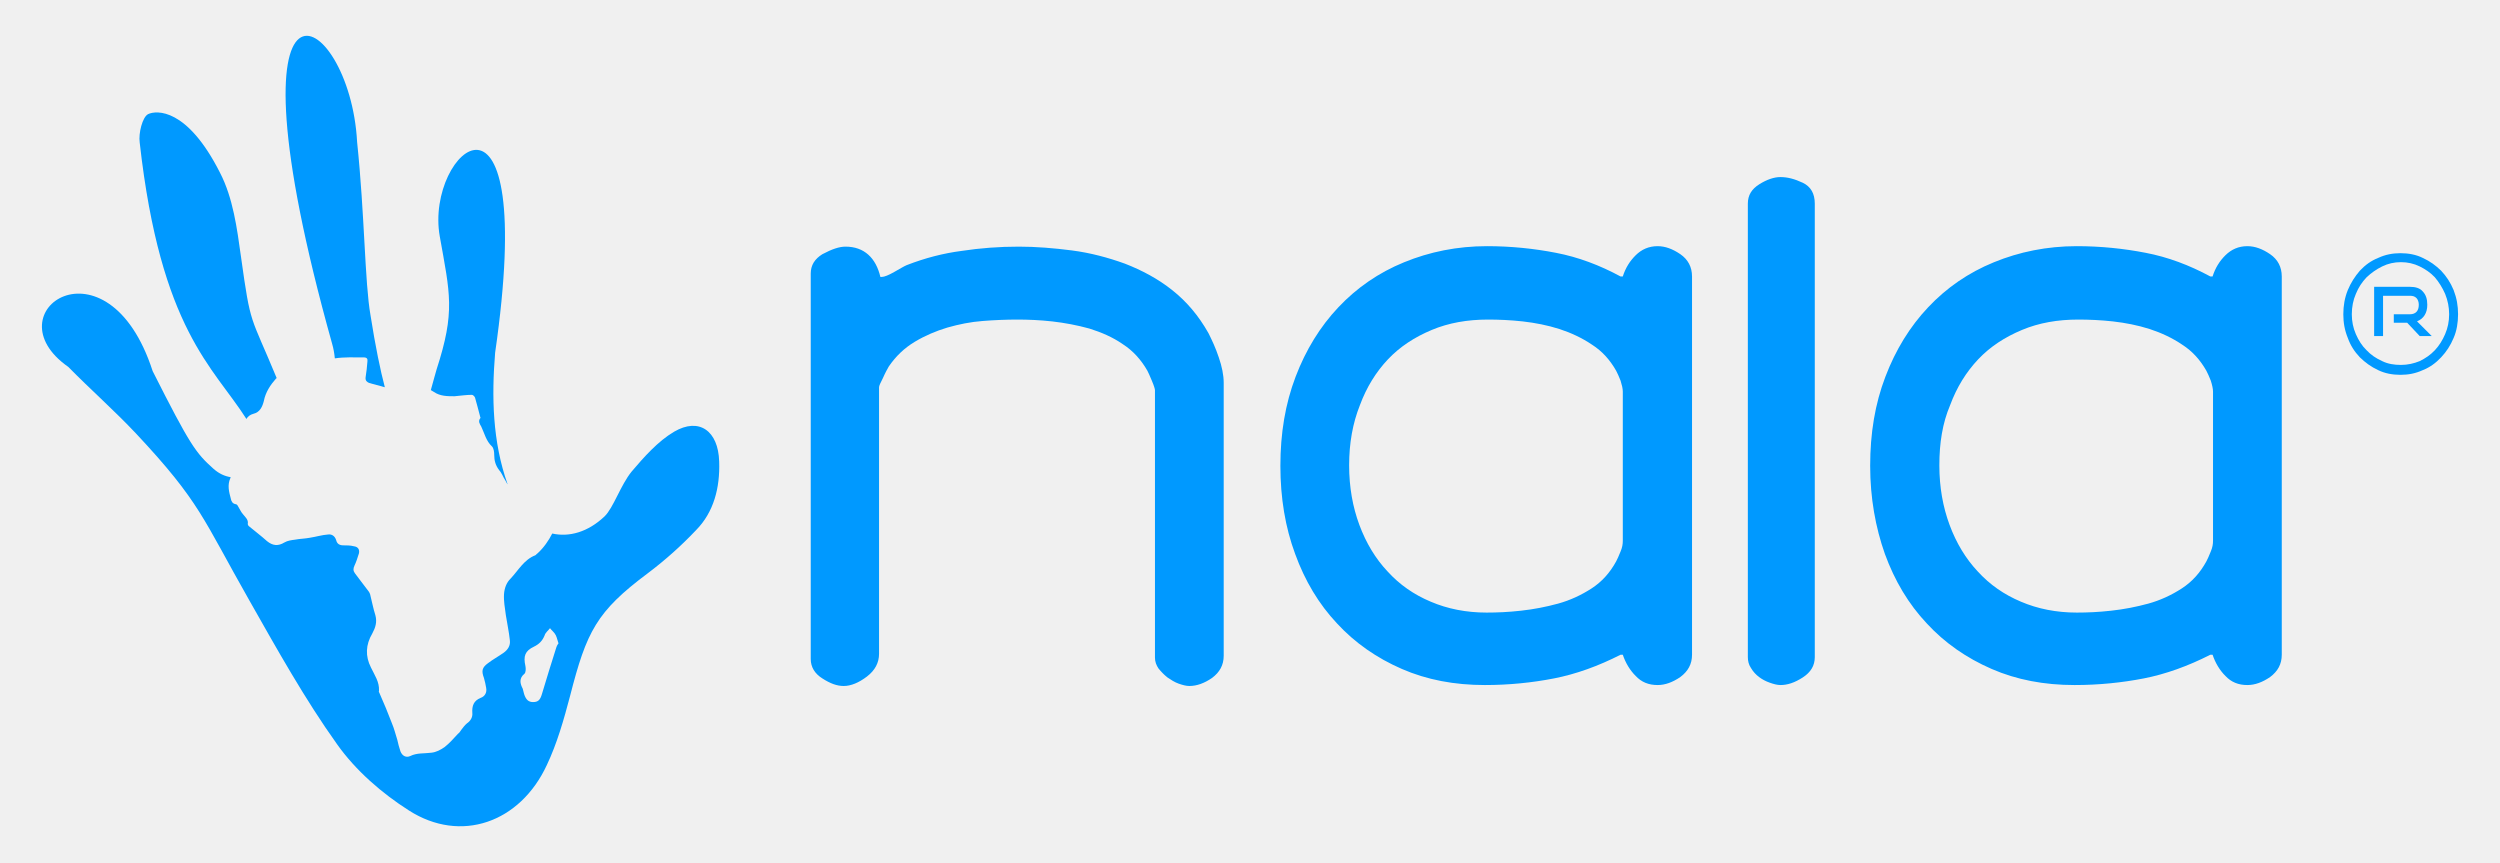
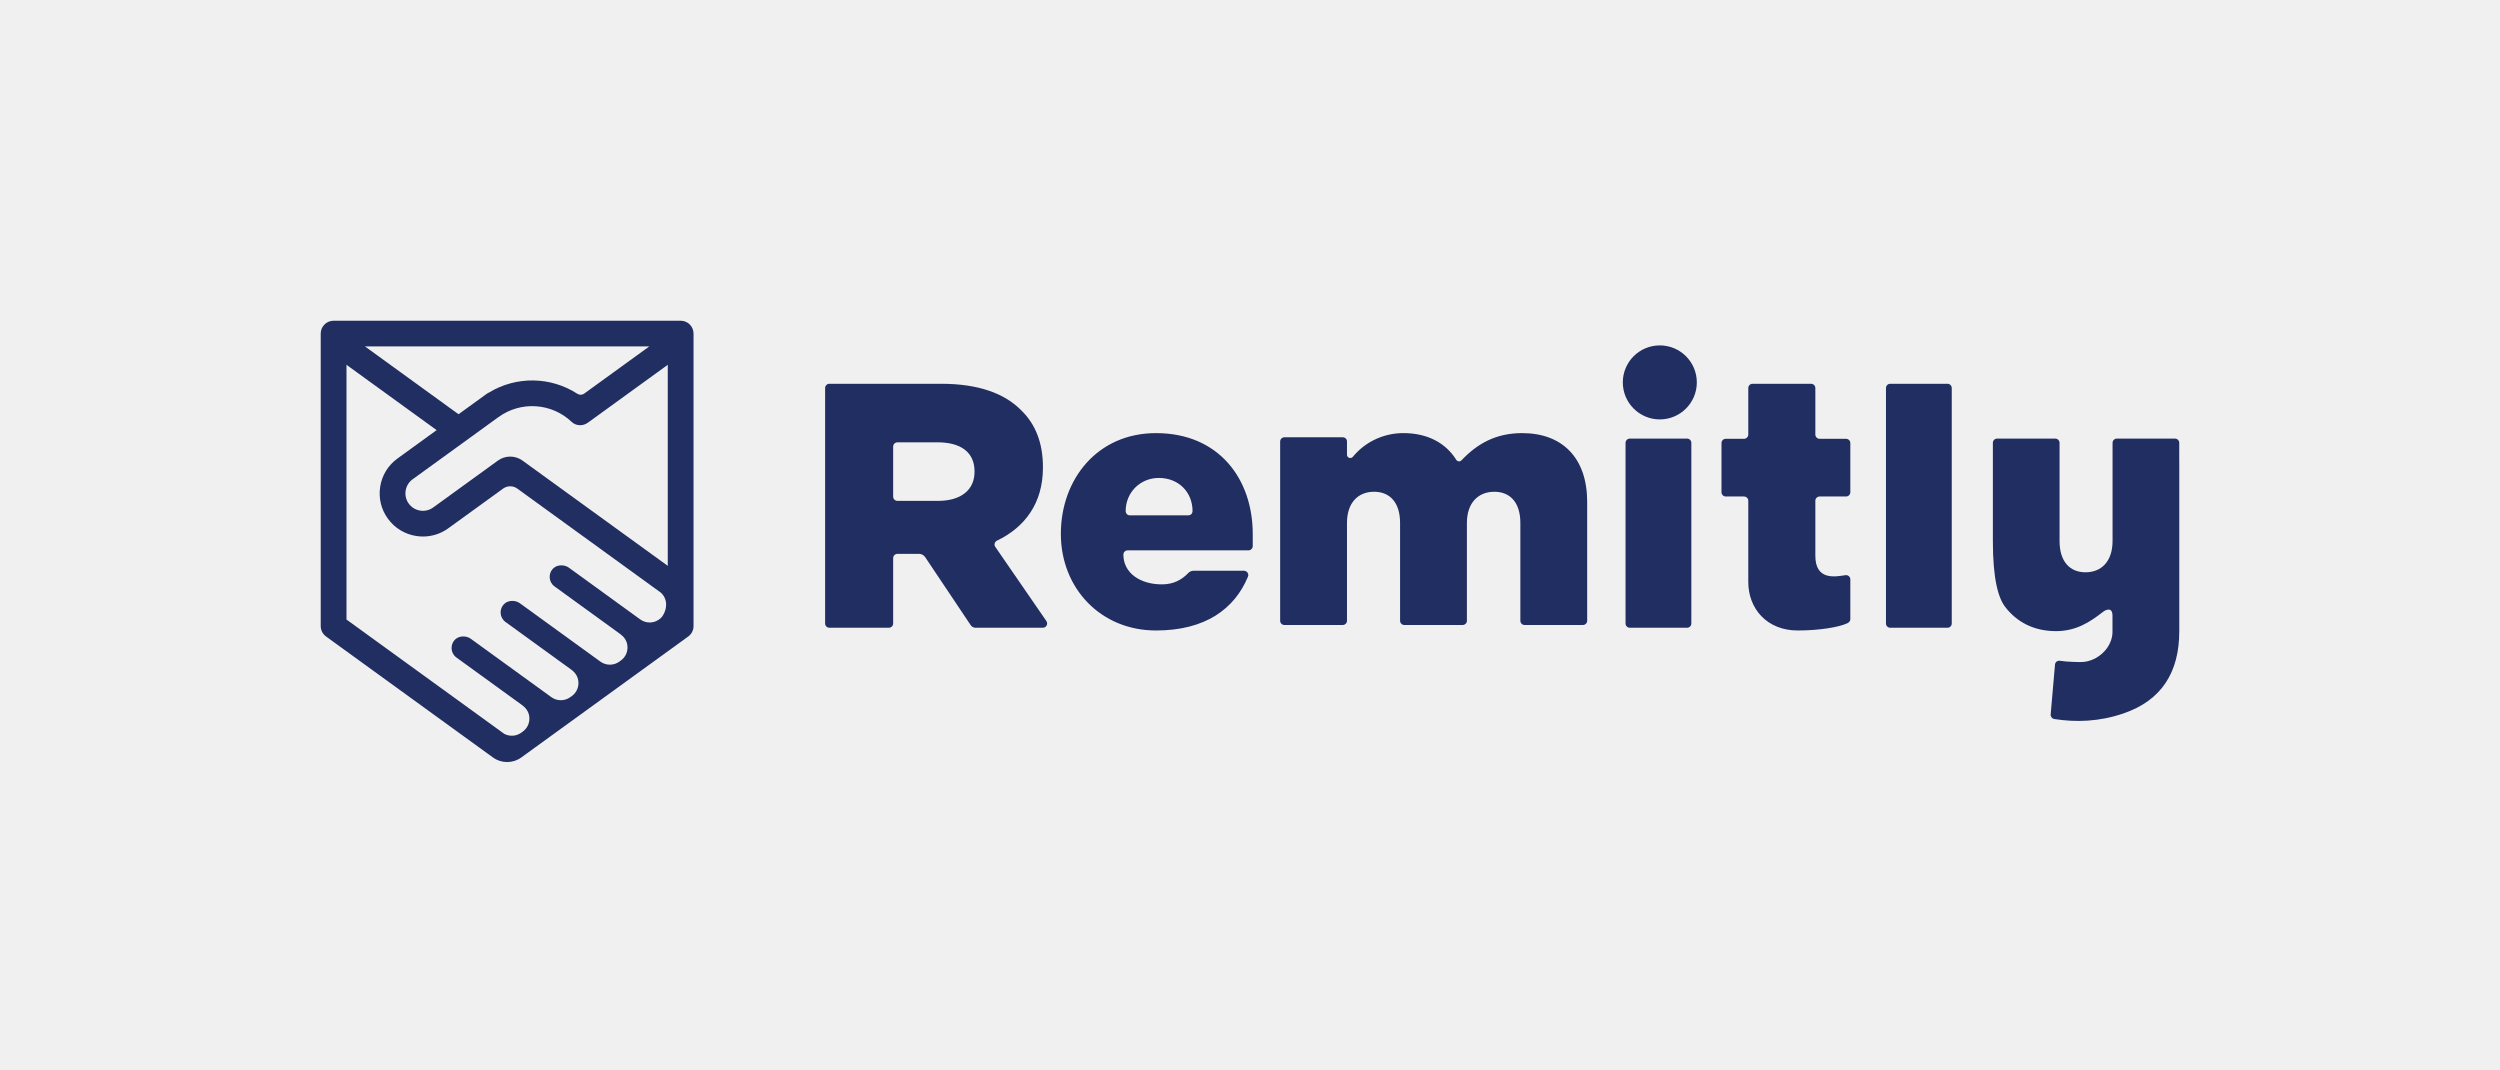
- <svg xmlns="http://www.w3.org/2000/svg" width="58" height="20" viewBox="0 0 58 20" fill="none">
-   <g clip-path="url(#clip0_1434_7638)">
-     <path d="M19.617 5.722C19.834 5.722 20.01 5.788 20.145 5.909C20.28 6.03 20.373 6.205 20.425 6.425H20.456C20.518 6.425 20.621 6.381 20.756 6.304C20.891 6.227 20.984 6.172 21.036 6.151C21.46 5.986 21.885 5.876 22.31 5.821C22.745 5.755 23.18 5.722 23.636 5.722C24.029 5.722 24.443 5.755 24.868 5.81C25.293 5.865 25.707 5.975 26.101 6.118C26.494 6.271 26.867 6.469 27.198 6.733C27.53 6.996 27.81 7.326 28.038 7.732C28.12 7.897 28.203 8.073 28.276 8.292C28.348 8.501 28.39 8.699 28.39 8.885V15.212C28.39 15.431 28.296 15.596 28.12 15.728C27.944 15.849 27.768 15.915 27.592 15.915C27.52 15.915 27.437 15.893 27.343 15.86C27.25 15.827 27.167 15.772 27.085 15.717C27.002 15.651 26.94 15.585 26.877 15.508C26.826 15.431 26.795 15.354 26.795 15.255V9.05C26.795 9.028 26.774 8.951 26.722 8.83C26.67 8.71 26.639 8.633 26.619 8.6C26.474 8.347 26.287 8.138 26.049 7.985C25.811 7.82 25.552 7.71 25.272 7.622C24.992 7.545 24.702 7.49 24.412 7.457C24.122 7.425 23.853 7.414 23.604 7.414C23.346 7.414 23.076 7.425 22.797 7.447C22.517 7.468 22.248 7.523 21.978 7.6C21.719 7.677 21.46 7.787 21.222 7.93C20.984 8.073 20.787 8.259 20.621 8.501C20.59 8.556 20.539 8.644 20.487 8.764C20.425 8.885 20.394 8.951 20.394 8.984V15.168C20.394 15.376 20.3 15.552 20.114 15.695C19.927 15.838 19.741 15.915 19.575 15.915C19.42 15.915 19.265 15.86 19.078 15.739C18.902 15.629 18.809 15.475 18.809 15.289V6.348C18.809 6.151 18.902 6.008 19.078 5.898C19.306 5.777 19.472 5.722 19.617 5.722Z" fill="#0099FF" />
-     <path d="M29.705 10.807C29.705 10.05 29.819 9.369 30.057 8.743C30.295 8.116 30.627 7.578 31.051 7.128C31.476 6.678 31.983 6.326 32.574 6.085C33.164 5.843 33.806 5.711 34.5 5.711C35.049 5.711 35.588 5.766 36.096 5.865C36.613 5.964 37.111 6.151 37.597 6.414H37.649C37.711 6.216 37.815 6.052 37.95 5.92C38.084 5.788 38.25 5.711 38.457 5.711C38.633 5.711 38.809 5.777 38.985 5.898C39.161 6.019 39.255 6.194 39.255 6.414V15.19C39.255 15.409 39.161 15.574 38.985 15.706C38.809 15.827 38.633 15.893 38.457 15.893C38.25 15.893 38.084 15.827 37.95 15.684C37.815 15.552 37.711 15.376 37.649 15.19H37.597C37.08 15.453 36.562 15.64 36.054 15.739C35.547 15.838 35.008 15.893 34.449 15.893C33.744 15.893 33.102 15.772 32.522 15.519C31.942 15.267 31.435 14.915 31.02 14.465C30.596 14.014 30.274 13.476 30.047 12.85C29.819 12.235 29.705 11.554 29.705 10.807ZM31.3 10.796C31.3 11.302 31.383 11.763 31.538 12.18C31.694 12.598 31.911 12.96 32.191 13.257C32.47 13.564 32.802 13.795 33.195 13.96C33.579 14.124 34.014 14.212 34.49 14.212C34.728 14.212 34.998 14.201 35.288 14.168C35.588 14.135 35.868 14.08 36.147 14.004C36.427 13.927 36.686 13.806 36.924 13.652C37.162 13.498 37.349 13.29 37.494 13.026C37.525 12.971 37.556 12.894 37.597 12.795C37.639 12.697 37.649 12.62 37.649 12.543V9.083C37.649 9.017 37.628 8.929 37.597 8.83C37.556 8.732 37.525 8.655 37.494 8.6C37.349 8.347 37.173 8.149 36.934 7.996C36.707 7.842 36.448 7.721 36.178 7.633C35.899 7.545 35.619 7.49 35.329 7.457C35.039 7.425 34.77 7.414 34.521 7.414C34.045 7.414 33.61 7.49 33.216 7.655C32.822 7.82 32.481 8.04 32.201 8.336C31.921 8.633 31.704 8.984 31.549 9.402C31.383 9.819 31.3 10.28 31.3 10.796Z" fill="#0099FF" />
-     <path d="M41.306 4.108C41.471 4.108 41.637 4.152 41.824 4.24C42.01 4.328 42.103 4.492 42.103 4.723V15.245C42.103 15.443 42.01 15.596 41.824 15.717C41.637 15.838 41.471 15.893 41.306 15.893C41.233 15.893 41.15 15.871 41.057 15.838C40.964 15.805 40.881 15.761 40.809 15.706C40.736 15.651 40.674 15.585 40.622 15.497C40.57 15.421 40.55 15.333 40.55 15.245V4.723C40.55 4.525 40.643 4.382 40.819 4.273C40.995 4.163 41.161 4.108 41.306 4.108Z" fill="#0099FF" />
-     <path d="M43.388 10.807C43.388 10.05 43.501 9.369 43.74 8.743C43.978 8.116 44.309 7.578 44.734 7.128C45.158 6.678 45.666 6.326 46.257 6.085C46.847 5.843 47.489 5.711 48.183 5.711C48.732 5.711 49.27 5.766 49.778 5.865C50.296 5.964 50.793 6.151 51.28 6.414H51.332C51.394 6.216 51.497 6.052 51.632 5.92C51.767 5.788 51.932 5.711 52.139 5.711C52.316 5.711 52.492 5.777 52.668 5.898C52.844 6.019 52.937 6.194 52.937 6.414V15.19C52.937 15.409 52.844 15.574 52.668 15.706C52.492 15.827 52.316 15.893 52.139 15.893C51.932 15.893 51.767 15.827 51.632 15.684C51.497 15.552 51.394 15.376 51.332 15.19H51.28C50.762 15.453 50.244 15.64 49.737 15.739C49.229 15.838 48.69 15.893 48.131 15.893C47.427 15.893 46.785 15.772 46.205 15.519C45.625 15.267 45.117 14.915 44.703 14.465C44.278 14.014 43.957 13.476 43.729 12.85C43.512 12.235 43.388 11.554 43.388 10.807ZM44.993 10.796C44.993 11.302 45.076 11.763 45.231 12.18C45.386 12.598 45.604 12.96 45.883 13.257C46.163 13.564 46.495 13.795 46.888 13.96C47.272 14.124 47.706 14.212 48.183 14.212C48.421 14.212 48.69 14.201 48.98 14.168C49.281 14.135 49.56 14.08 49.84 14.004C50.12 13.927 50.379 13.806 50.617 13.652C50.855 13.498 51.042 13.29 51.187 13.026C51.218 12.971 51.249 12.894 51.29 12.795C51.332 12.697 51.342 12.62 51.342 12.543V9.083C51.342 9.017 51.321 8.929 51.29 8.83C51.249 8.732 51.218 8.655 51.187 8.6C51.042 8.347 50.865 8.149 50.627 7.996C50.4 7.842 50.141 7.721 49.871 7.633C49.592 7.545 49.312 7.49 49.022 7.457C48.732 7.425 48.463 7.414 48.214 7.414C47.738 7.414 47.303 7.49 46.909 7.655C46.515 7.82 46.174 8.04 45.894 8.336C45.614 8.633 45.397 8.984 45.242 9.402C45.065 9.819 44.993 10.28 44.993 10.796Z" fill="#0099FF" />
-     <path d="M57.027 7.291C57.027 7.488 56.996 7.675 56.924 7.84C56.851 8.015 56.758 8.158 56.634 8.29C56.51 8.422 56.375 8.521 56.209 8.587C56.043 8.663 55.878 8.696 55.691 8.696C55.505 8.696 55.329 8.663 55.173 8.587C55.008 8.51 54.873 8.411 54.749 8.29C54.624 8.158 54.531 8.015 54.469 7.84C54.397 7.664 54.365 7.488 54.365 7.291C54.365 7.093 54.397 6.906 54.469 6.73C54.542 6.555 54.635 6.412 54.749 6.28C54.873 6.148 55.008 6.05 55.173 5.984C55.339 5.907 55.505 5.874 55.691 5.874C55.878 5.874 56.054 5.907 56.209 5.984C56.375 6.06 56.51 6.159 56.634 6.28C56.758 6.412 56.851 6.555 56.924 6.73C56.996 6.917 57.027 7.093 57.027 7.291ZM56.82 7.291C56.82 7.126 56.789 6.972 56.727 6.818C56.665 6.676 56.582 6.544 56.489 6.434C56.385 6.324 56.271 6.247 56.137 6.181C56.002 6.115 55.857 6.082 55.702 6.082C55.546 6.082 55.401 6.115 55.267 6.181C55.132 6.247 55.008 6.335 54.904 6.434C54.8 6.544 54.718 6.665 54.656 6.818C54.593 6.961 54.562 7.126 54.562 7.291C54.562 7.455 54.593 7.609 54.656 7.752C54.718 7.895 54.8 8.026 54.904 8.125C55.008 8.235 55.122 8.312 55.267 8.378C55.401 8.444 55.546 8.466 55.702 8.466C55.857 8.466 56.002 8.433 56.137 8.378C56.271 8.312 56.385 8.235 56.489 8.125C56.592 8.015 56.665 7.895 56.727 7.752C56.789 7.609 56.82 7.455 56.82 7.291ZM56.137 7.796L55.847 7.488H55.536V7.291H55.909C56.043 7.291 56.116 7.214 56.116 7.071C56.116 7.005 56.095 6.95 56.064 6.917C56.023 6.873 55.971 6.862 55.909 6.862H55.287V7.796H55.08V6.654H55.909C56.043 6.654 56.147 6.687 56.209 6.763C56.282 6.84 56.313 6.939 56.313 7.071C56.313 7.17 56.292 7.247 56.251 7.313C56.209 7.378 56.157 7.422 56.075 7.455L56.416 7.796H56.137Z" fill="#0099FF" />
-     <path d="M5.717 9.72C5.748 9.665 5.799 9.621 5.882 9.599C6.027 9.566 6.089 9.435 6.121 9.303C6.162 9.094 6.276 8.929 6.4 8.787C6.4 8.776 6.411 8.776 6.421 8.776C5.799 7.271 5.82 7.6 5.592 5.964C5.499 5.294 5.406 4.591 5.105 4.009C4.339 2.493 3.624 2.559 3.438 2.647C3.303 2.713 3.21 3.097 3.241 3.306C3.728 7.655 4.95 8.512 5.717 9.72Z" fill="#0099FF" />
-     <path d="M7.705 7.974C7.737 8.084 7.757 8.194 7.768 8.314C7.995 8.281 8.213 8.292 8.441 8.292C8.513 8.292 8.534 8.325 8.524 8.391C8.513 8.512 8.503 8.633 8.482 8.754C8.472 8.831 8.513 8.863 8.565 8.885C8.689 8.918 8.803 8.951 8.928 8.984C8.824 8.589 8.71 8.04 8.596 7.315C8.462 6.557 8.462 4.986 8.285 3.295C8.12 0.176 5.044 -1.538 7.705 7.974Z" fill="#0099FF" />
-     <path d="M10.13 8.567C10.109 8.633 10.057 8.831 9.995 9.05C10.016 9.061 10.047 9.083 10.068 9.094C10.213 9.193 10.378 9.193 10.544 9.193C10.679 9.182 10.813 9.16 10.948 9.16C10.969 9.16 11.01 9.193 11.021 9.226C11.062 9.358 11.093 9.501 11.134 9.644C11.134 9.666 11.155 9.688 11.145 9.698C11.083 9.775 11.134 9.841 11.165 9.896C11.238 10.05 11.28 10.237 11.414 10.357C11.456 10.401 11.466 10.489 11.466 10.555C11.466 10.687 11.497 10.797 11.58 10.907C11.642 10.973 11.673 11.071 11.725 11.148C11.746 11.181 11.756 11.214 11.777 11.236C11.425 10.248 11.404 9.204 11.487 8.183C12.491 1.241 9.85 3.482 10.202 5.481C10.441 6.821 10.565 7.227 10.13 8.567Z" fill="#0099FF" />
-     <path d="M16.685 10.708C16.665 9.994 16.219 9.676 15.639 10.016C15.266 10.236 14.945 10.598 14.655 10.939C14.396 11.257 14.231 11.784 14.024 11.982C13.64 12.345 13.205 12.466 12.812 12.378C12.729 12.542 12.615 12.707 12.47 12.839C12.449 12.85 12.439 12.872 12.418 12.883C12.159 12.982 12.024 13.234 11.848 13.421C11.745 13.52 11.703 13.652 11.693 13.784C11.683 13.948 11.714 14.102 11.735 14.267C11.765 14.464 11.807 14.651 11.828 14.849C11.848 14.981 11.776 15.079 11.683 15.145C11.558 15.233 11.434 15.299 11.32 15.387C11.185 15.486 11.165 15.563 11.227 15.727C11.248 15.804 11.268 15.881 11.279 15.958C11.3 16.068 11.248 16.156 11.155 16.189C10.989 16.255 10.947 16.375 10.958 16.54C10.968 16.639 10.916 16.727 10.833 16.782C10.782 16.826 10.74 16.881 10.699 16.936C10.678 16.969 10.657 17.002 10.626 17.023C10.523 17.133 10.429 17.243 10.316 17.331C10.222 17.397 10.119 17.452 10.005 17.463C9.839 17.485 9.673 17.463 9.518 17.54C9.425 17.584 9.332 17.54 9.29 17.43C9.259 17.342 9.238 17.254 9.218 17.166C9.176 17.035 9.145 16.903 9.093 16.782C9 16.54 8.907 16.31 8.803 16.079C8.793 16.057 8.783 16.046 8.793 16.024C8.803 15.815 8.689 15.662 8.606 15.486C8.472 15.222 8.482 14.959 8.638 14.695C8.71 14.563 8.751 14.431 8.71 14.278C8.658 14.113 8.627 13.948 8.586 13.784C8.575 13.751 8.555 13.718 8.534 13.696C8.43 13.564 8.337 13.432 8.234 13.3C8.192 13.245 8.192 13.19 8.223 13.124C8.265 13.037 8.296 12.938 8.327 12.839C8.348 12.751 8.306 12.685 8.213 12.674C8.13 12.652 8.047 12.652 7.964 12.652C7.881 12.652 7.819 12.619 7.799 12.531C7.768 12.432 7.695 12.389 7.612 12.4C7.467 12.411 7.332 12.454 7.187 12.476C7.074 12.498 6.96 12.498 6.846 12.52C6.763 12.531 6.67 12.542 6.597 12.586C6.452 12.674 6.328 12.663 6.193 12.553C6.059 12.432 5.913 12.323 5.768 12.202C5.758 12.191 5.748 12.169 5.748 12.158C5.768 12.059 5.696 12.004 5.644 11.938C5.592 11.883 5.561 11.806 5.52 11.741C5.51 11.719 5.489 11.697 5.468 11.697C5.396 11.686 5.365 11.631 5.354 11.565C5.313 11.411 5.271 11.257 5.344 11.093C5.344 11.082 5.354 11.071 5.354 11.071C5.22 11.049 5.085 10.994 4.95 10.873C4.546 10.511 4.412 10.335 3.542 8.61C2.495 5.381 -0.239 7.237 1.584 8.512C2.102 9.039 2.651 9.522 3.158 10.06C4.65 11.653 4.702 12.026 5.789 13.937C6.431 15.069 7.074 16.222 7.819 17.265C8.254 17.88 8.865 18.407 9.487 18.803C10.688 19.572 12.066 19.088 12.687 17.748C12.926 17.243 13.081 16.694 13.226 16.145C13.609 14.651 13.837 14.19 15.028 13.3C15.422 13.004 15.805 12.663 16.147 12.301C16.561 11.883 16.706 11.312 16.685 10.708ZM12.905 15.025C12.791 15.387 12.677 15.749 12.573 16.101C12.532 16.244 12.48 16.288 12.366 16.288C12.263 16.288 12.201 16.233 12.159 16.101C12.149 16.057 12.138 16.013 12.128 15.98C12.066 15.859 12.035 15.739 12.169 15.629C12.201 15.596 12.201 15.508 12.19 15.453C12.138 15.222 12.18 15.101 12.387 15.003C12.501 14.948 12.584 14.871 12.636 14.739C12.656 14.673 12.719 14.629 12.76 14.574C12.801 14.629 12.864 14.673 12.895 14.739C12.926 14.805 12.936 14.871 12.957 14.926C12.915 14.981 12.915 15.003 12.905 15.025Z" fill="#0099FF" />
+ <svg xmlns="http://www.w3.org/2000/svg" width="1000px" height="428px" viewBox="0 0 1000 428" version="1.1">
+   <g id="remitly-horizontal-blue" stroke="none" stroke-width="1" fill="none" fill-rule="evenodd">
+     <path d="M674.84,175.439 C675.778,175.439 676.535,176.209 676.535,177.151 L676.535,249.388 C676.535,250.332 675.778,251.096 674.84,251.096 L651.915,251.096 C650.979,251.096 650.219,250.332 650.219,249.388 L650.219,177.151 C650.219,176.209 650.979,175.439 651.915,175.439 L674.84,175.439 Z M779.006,153.509 C779.942,153.509 780.702,154.272 780.702,155.215 L780.702,249.389 C780.702,250.329 779.942,251.096 779.006,251.096 L756.082,251.096 C755.146,251.096 754.386,250.329 754.386,249.389 L754.386,155.215 C754.386,154.272 755.146,153.509 756.082,153.509 L779.006,153.509 Z M663.925,138.158 C672.101,138.158 678.728,144.785 678.728,152.958 C678.728,161.134 672.101,167.763 663.925,167.763 C655.75,167.763 649.123,161.134 649.123,152.958 C649.123,144.785 655.75,138.158 663.925,138.158 Z M871.698,184.869 C871.698,184.893 871.711,184.933 871.711,184.956 L871.711,252.485 C871.711,268.845 864.688,280.15 849.353,285.381 C839.647,288.696 830.413,288.967 821.706,287.612 C820.813,287.469 820.188,286.649 820.267,285.755 L821.999,265.836 C822.089,264.807 823,264.152 824.028,264.321 C826.788,264.78 831.885,264.826 831.949,264.826 C834.104,264.89 836.117,264.353 837.908,263.443 C837.999,263.402 838.084,263.356 838.173,263.312 C841.896,261.305 844.853,257.485 844.991,252.981 L844.991,246.263 C844.991,242.909 842.648,243.616 841.074,244.841 C836.111,248.709 830.516,252.453 822.417,252.453 C813.434,252.453 806.606,248.74 802.008,242.671 C799.371,239.195 797.149,231.854 797.149,216.381 L797.149,177.143 C797.149,176.199 797.914,175.439 798.863,175.439 L822.101,175.439 C823.052,175.439 823.822,176.199 823.822,177.143 L823.822,216.381 C823.822,224.601 827.893,228.914 834.21,228.914 C840.53,228.914 845.023,224.601 845.023,216.381 L845.023,177.143 C845.023,176.199 845.793,175.439 846.741,175.439 L869.978,175.439 C870.928,175.439 871.698,176.199 871.698,177.143 L871.698,184.869 Z M738.403,175.52 C739.357,175.52 740.132,176.278 740.132,177.217 L740.132,196.901 C740.132,197.84 739.357,198.598 738.403,198.598 L727.867,198.598 C726.911,198.598 726.138,199.355 726.138,200.294 L726.138,222.303 C726.138,232.373 734.278,230.642 738.14,230.074 C739.192,229.919 740.132,230.704 740.132,231.747 L740.132,247.675 C740.132,248.419 739.627,248.97 738.926,249.303 C735.731,250.817 728.029,252.193 719.069,252.193 C706.819,252.193 699.316,243.51 699.316,232.802 L699.316,200.294 C699.316,199.355 698.544,198.598 697.586,198.598 L690.326,198.598 C689.371,198.598 688.596,197.84 688.596,196.901 L688.596,177.217 C688.596,176.278 689.371,175.52 690.326,175.52 L697.586,175.52 C698.544,175.52 699.316,174.758 699.316,173.822 L699.316,155.205 C699.316,154.27 700.09,153.509 701.048,153.509 L724.41,153.509 C725.362,153.509 726.138,154.27 726.138,155.205 L726.138,173.825 C726.138,174.758 726.911,175.52 727.867,175.52 L738.403,175.52 Z M375.22,200.351 C384.48,200.351 389.81,195.89 389.81,188.78 L389.81,188.502 C389.81,180.836 384.201,176.932 375.078,176.932 L358.979,176.932 C358.03,176.932 357.262,177.695 357.262,178.636 L357.262,198.645 C357.262,199.587 358.03,200.351 358.979,200.351 L375.22,200.351 Z M330.044,155.215 C330.044,154.273 330.81,153.509 331.759,153.509 L376.483,153.509 C391.496,153.509 401.877,157.414 408.473,164.105 C414.226,169.68 417.17,177.21 417.17,186.831 L417.17,187.107 C417.17,201.258 409.969,210.894 398.813,216.249 C397.858,216.703 397.508,217.866 398.105,218.731 L418.557,248.423 C419.335,249.557 418.523,251.096 417.14,251.096 L390.207,251.096 C389.433,251.096 388.71,250.711 388.281,250.07 L370.062,222.847 C369.518,222.03 368.595,221.542 367.609,221.542 L358.979,221.542 C358.03,221.542 357.262,222.304 357.262,223.246 L357.262,249.39 C357.262,250.332 356.49,251.096 355.544,251.096 L331.759,251.096 C330.81,251.096 330.044,250.332 330.044,249.39 L330.044,155.215 Z M477.016,204.421 L477.016,204.419 C477.016,197.016 471.598,191.177 463.533,191.177 C456.054,191.177 450.265,197.016 450.265,204.419 L450.265,204.421 C450.265,205.362 450.978,206.122 451.857,206.122 L475.424,206.122 C476.303,206.122 477.016,205.362 477.016,204.421 Z M462.386,173.246 C487.689,173.246 501.096,191.746 501.096,213.547 L501.096,218.426 C501.096,219.37 500.332,220.141 499.391,220.141 L451.101,220.141 L451.093,220.145 L451.044,220.145 C450.109,220.145 449.353,220.909 449.353,221.849 C449.353,229.25 456.137,233.747 464.725,233.747 L464.733,233.74 C464.745,233.74 464.767,233.747 464.767,233.747 C469.367,233.747 472.652,231.973 475.261,229.247 C475.828,228.66 476.582,228.297 477.395,228.297 L497.584,228.297 C498.786,228.297 499.653,229.531 499.194,230.645 C493.848,243.553 482.145,252.193 462.386,252.193 C440.311,252.193 424.342,235.347 424.342,213.547 C424.342,191.746 438.909,173.246 462.386,173.246 Z M584.607,184.121 C590.952,177.409 598.41,173.246 608.845,173.246 C625.025,173.246 634.868,183.24 634.868,200.729 L634.868,248.301 C634.868,249.241 634.097,250 633.148,250 L609.865,250 C608.912,250 608.145,249.241 608.145,248.301 L608.145,209.196 C608.145,201.004 604.062,196.703 597.731,196.703 C591.403,196.703 586.759,201.004 586.759,209.196 L586.759,248.301 C586.759,249.241 585.986,250 585.038,250 L561.756,250 C560.802,250 560.032,249.241 560.032,248.301 L560.032,209.196 C560.032,201.004 555.952,196.703 549.622,196.703 C543.291,196.703 538.792,201.004 538.792,209.196 L538.792,248.301 C538.792,249.241 538.02,250 537.069,250 L513.784,250 C512.832,250 512.061,249.241 512.061,248.301 L512.061,176.612 C512.061,175.671 512.832,174.912 513.784,174.912 L537.125,174.912 C538.045,174.912 538.792,175.647 538.792,176.553 L538.792,181.9 C538.792,183.142 540.367,183.674 541.153,182.709 C545.675,177.182 552.597,173.547 560.413,173.255 C560.764,173.248 561.104,173.246 561.438,173.246 C570.88,173.246 578.243,177.108 582.505,183.928 C582.962,184.665 584.005,184.758 584.607,184.121 Z" id="Logotype" fill="#212E61">
+   </path>
+     <path d="M267.105,226.337 L208.993,184.227 C206.064,182.107 202.099,182.107 199.174,184.227 L173.273,202.992 C171.761,204.085 169.913,204.53 168.069,204.238 C166.224,203.948 164.606,202.958 163.507,201.449 C162.408,199.943 161.964,198.099 162.258,196.261 C162.551,194.422 163.541,192.806 165.054,191.711 L183.418,178.404 L183.422,178.404 L199.408,166.819 C208.34,160.344 220.653,161.147 228.64,168.738 C230.405,170.419 233.157,170.522 235.13,169.089 L267.105,145.921 L267.105,226.337 Z M266.374,242.796 L266.29,243.353 C266.094,244.569 265.282,246.325 264.39,247.171 C262.039,249.408 258.593,249.584 256.087,247.766 L227.722,227.192 L227.515,227.045 C225.795,225.797 222.986,225.812 221.422,227.251 C219.145,229.345 219.443,232.852 221.816,234.57 L222.163,234.821 L248.177,253.672 C249.624,254.723 250.692,256.277 250.937,258.05 C251.28,260.497 250.288,262.798 248.345,264.208 L247.749,264.642 C245.486,266.28 242.422,266.28 240.157,264.642 L207.897,241.261 C206.177,240.018 203.362,240.03 201.801,241.467 C199.522,243.567 199.823,247.068 202.193,248.785 L228.554,267.887 C230.006,268.94 231.07,270.495 231.314,272.267 C231.661,274.718 230.671,277.014 228.725,278.427 L228.125,278.859 C225.863,280.499 222.798,280.499 220.537,278.859 L214.66,274.599 L188.274,255.48 C186.554,254.234 183.743,254.251 182.181,255.689 C179.899,257.782 180.203,261.287 182.573,263.004 L208.934,282.109 C210.383,283.158 211.447,284.714 211.697,286.482 C212.039,288.935 211.049,291.235 209.101,292.645 L208.523,293.066 C206.495,294.533 203.849,294.687 201.685,293.53 L138.596,247.813 L138.596,145.921 L166.012,165.79 L174.653,172.048 L158.995,183.398 C155.257,186.101 152.804,190.101 152.082,194.654 C151.355,199.203 152.453,203.762 155.171,207.492 C157.886,211.219 161.893,213.667 166.455,214.392 C167.372,214.536 168.288,214.608 169.198,214.608 C172.822,214.608 176.343,213.476 179.332,211.31 L201.231,195.443 C202.932,194.209 205.234,194.209 206.933,195.443 L264.39,237.096 C265.954,238.543 266.708,240.656 266.374,242.796 L266.374,242.796 Z M259.721,138.566 L233.679,157.436 C232.884,158.012 231.801,158.067 230.976,157.53 C220.382,150.645 206.596,150.341 195.629,156.996 C195.296,157.144 194.973,157.321 194.665,157.543 L183.415,165.697 L145.98,138.566 L259.721,138.566 Z M275.901,129.793 C274.938,128.827 273.625,128.289 272.257,128.289 L133.442,128.289 C130.596,128.289 128.289,130.589 128.289,133.425 L128.289,250.431 C128.289,252.076 129.081,253.62 130.411,254.588 L197.186,302.989 L197.189,302.989 C200.564,305.436 205.137,305.436 208.513,302.989 L275.286,254.604 C276.621,253.633 277.412,252.09 277.412,250.447 L277.412,133.429 C277.412,132.066 276.87,130.76 275.901,129.793 L275.901,129.793 Z" id="Mark" fill="#212E61">
+   </path>
  </g>
-   <defs>
-     <clipPath id="clip0_1434_7638">
-       <rect width="58" height="20" fill="white" />
-     </clipPath>
-   </defs>
</svg>
